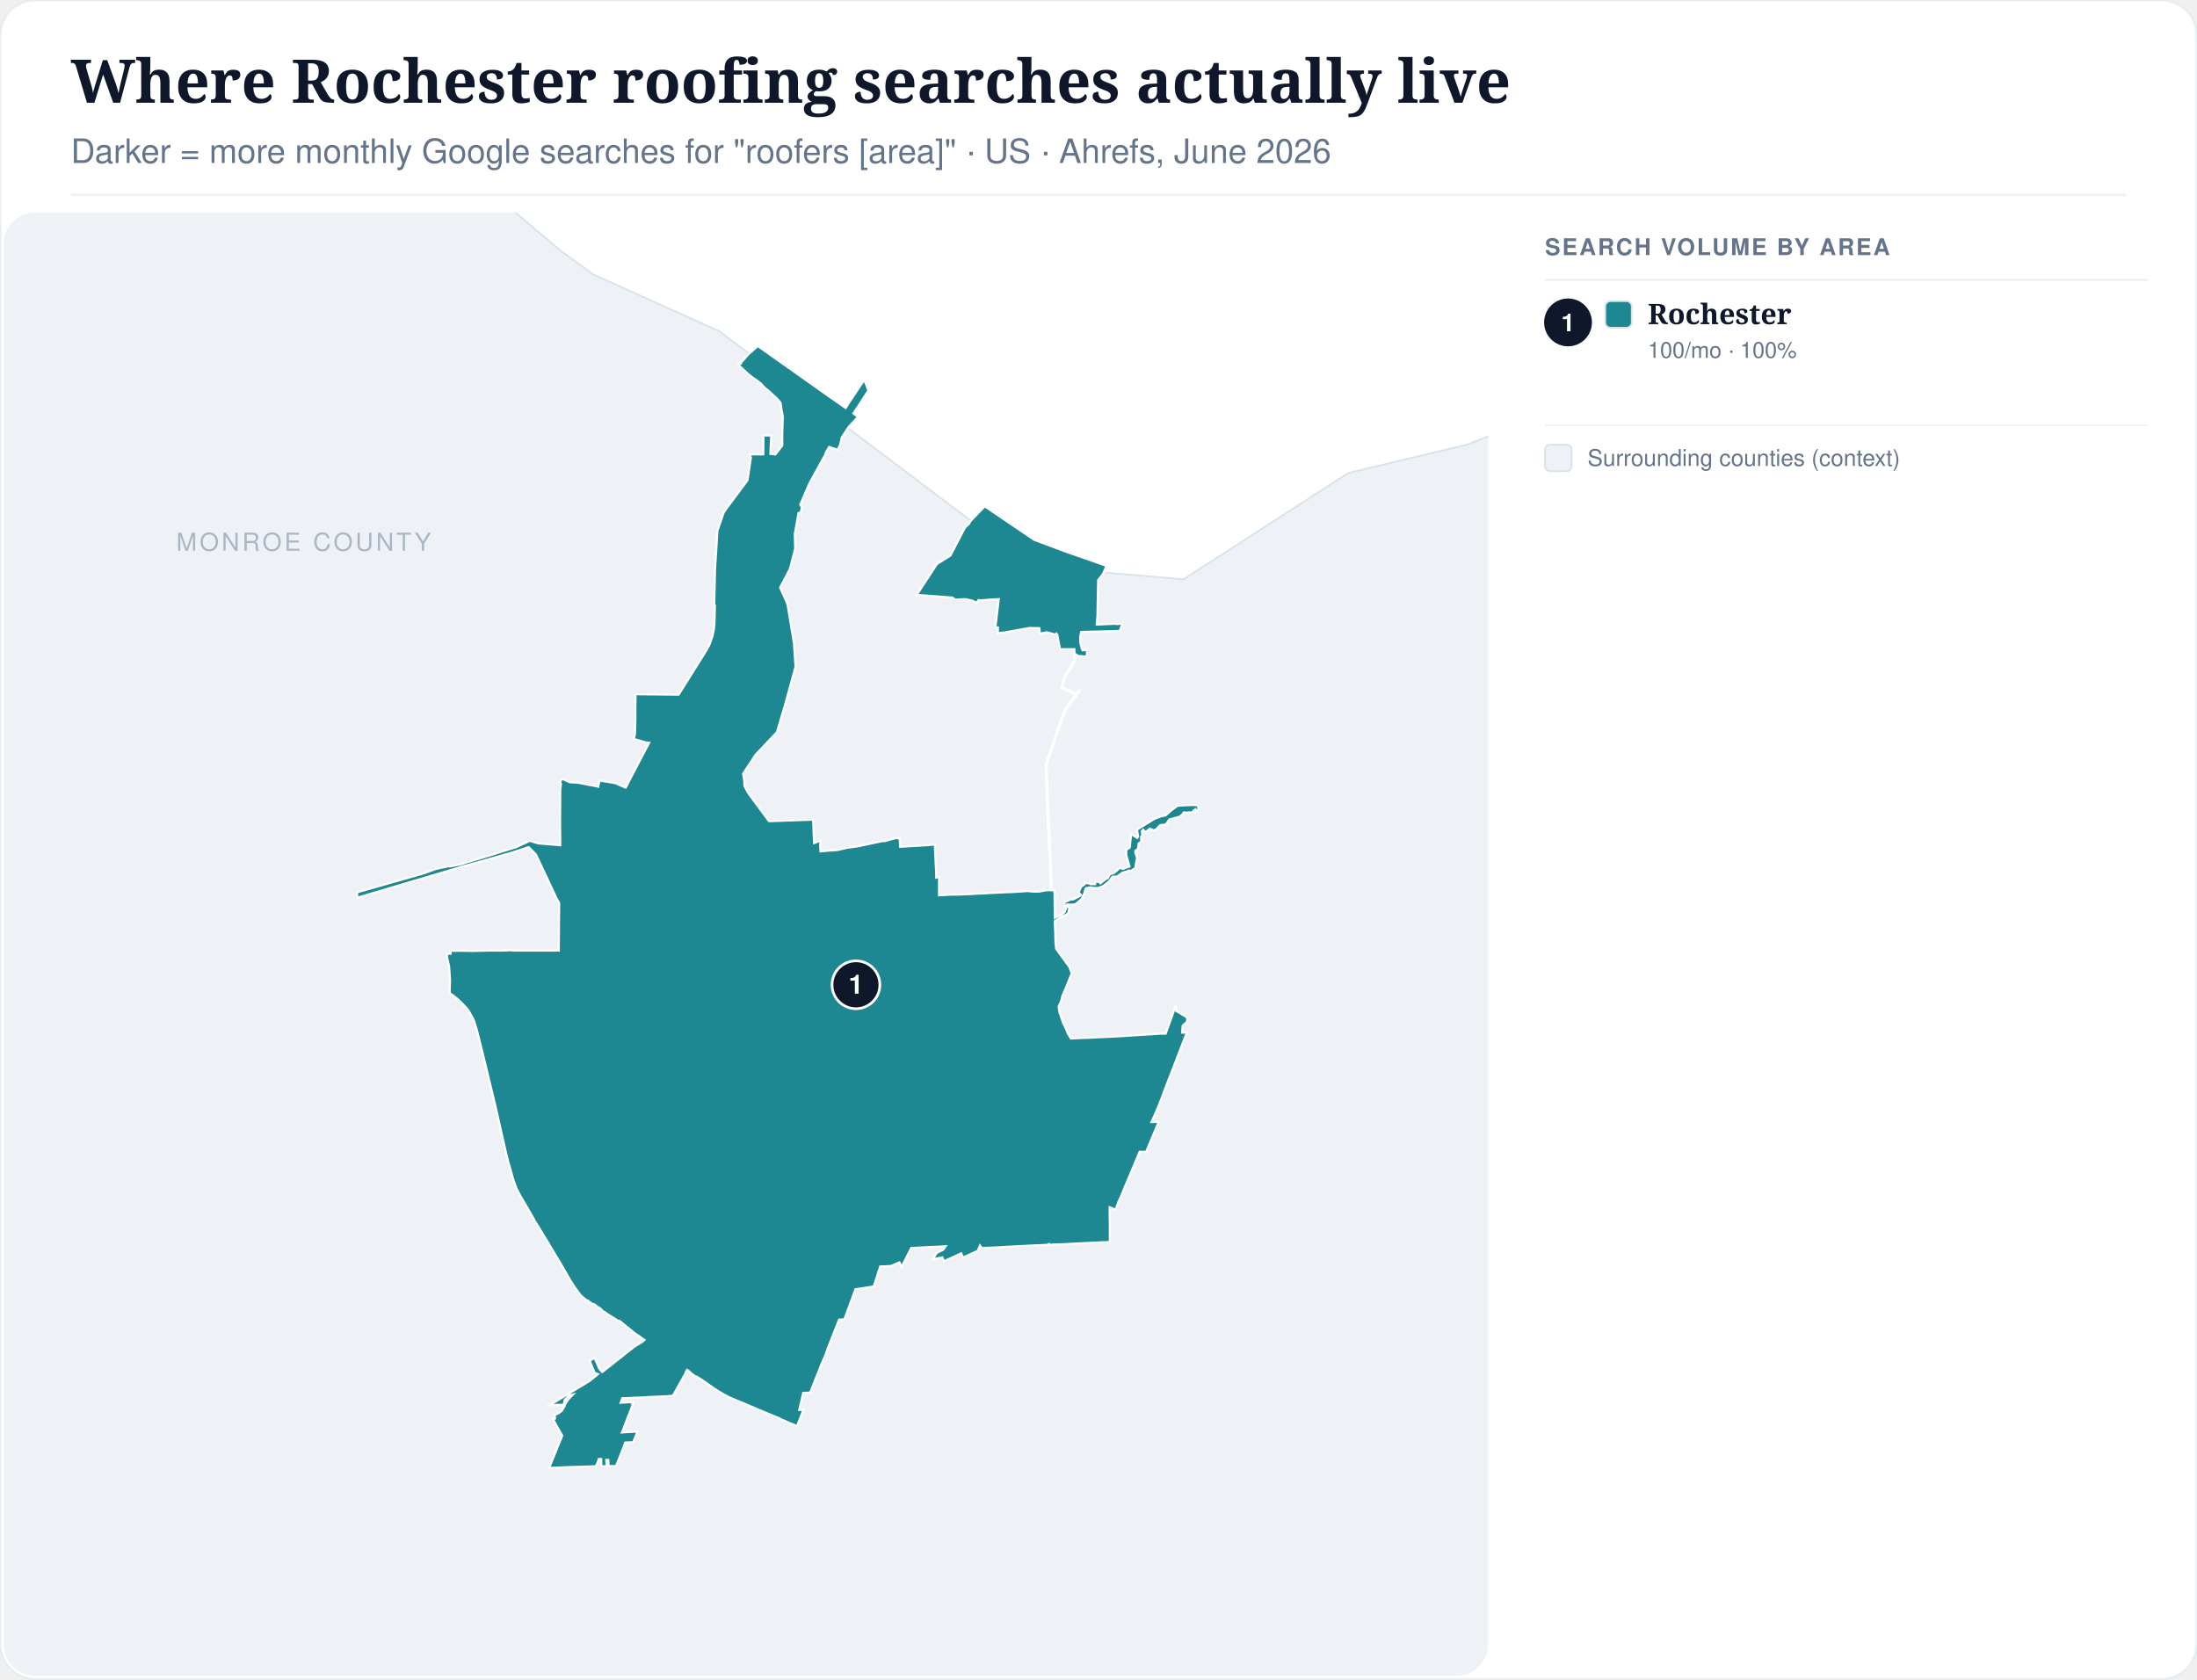
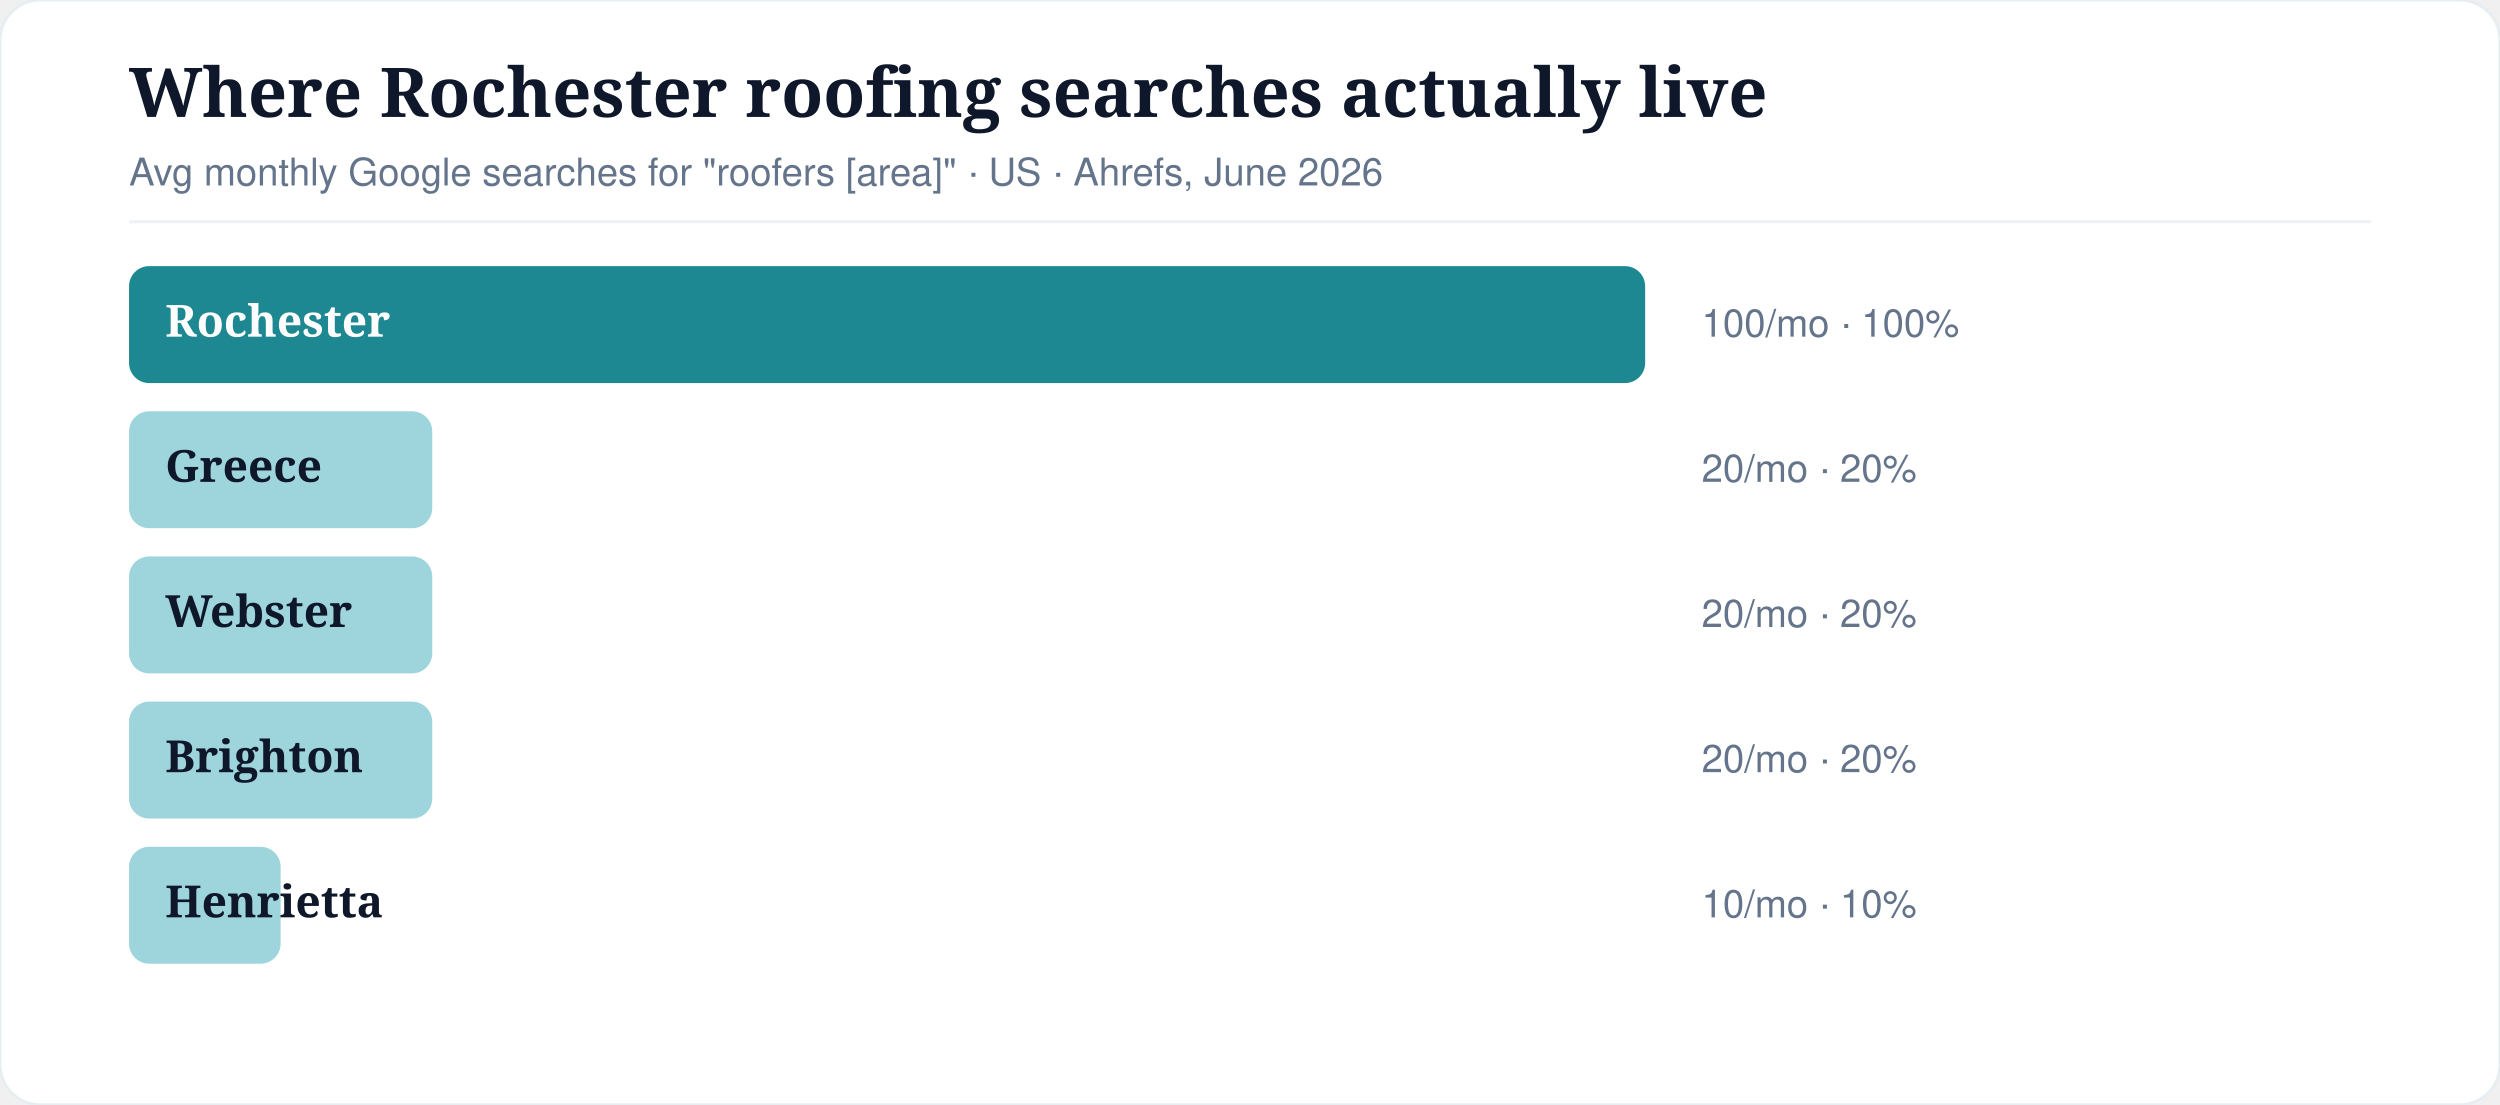
- <svg xmlns="http://www.w3.org/2000/svg" viewBox="0 0 1240 948" role="img" width="100%" height="auto">
-   <defs>
-     <clipPath id="map">
-       <rect x="2" y="120" width="838" height="826" rx="18" />
-     </clipPath>
-   </defs>
-   <rect x="0" y="0" width="1240" height="948" rx="20" fill="#ffffff" stroke="#e7eef2" stroke-width="1.5" />
-   <text x="40" y="58" font-size="34" font-weight="700" fill="#0f172a" font-family="Georgia, serif">Where Rochester roofing searches actually live</text>
-   <text x="40" y="92" font-size="19" fill="#64748b" font-family="-apple-system, Helvetica, Arial, sans-serif">Darker = more monthly Google searches for "roofers [area]" · US · Ahrefs, June 2026</text>
-   <line x1="40" y1="110" x2="1200" y2="110" stroke="#eef2f6" stroke-width="1.5" />
-   <g clip-path="url(#map)">
-     <path d="M-618 -172L-615 -172L-564 -187L-533 -183L-499 -165L-415 -141L-365 -141L-282 -113L-119 -89L-65 -75L-31 -73L38 -80L47 -66L121 -38L167 -13L202 45L317 142L335 155L406 187L479 242L548 294L621 323L668 327L761 267L828 251L939 208L1001 195L1067 167L1083 166L1109 162L1113 640L1121 1091L804 1091L812 1441L539 1438L116 1433L120 1268L-379 1270L-493 1072L-368 713L-622 715L-618 135L-618 125L-618 -172Z" fill="#eef2f6" stroke="#d8e3ea" stroke-width="1" fill-rule="evenodd" />
-     <text x="171.4" y="310.9" text-anchor="middle" font-size="14" letter-spacing="1.5" fill="#aab6c2" font-family="-apple-system, Helvetica, Arial, sans-serif">MONROE COUNTY</text>
-     <path d="M201.5 503.7L201.9 503.6L238.8 493.1L246.0 490.5L253.1 489.0L254.0 489.1L255.3 488.8L255.5 488.8L260.8 487.7L261.5 487.4L276.0 483.0L276.6 482.8L288.4 479.1L291.3 478.2L299.0 474.6L303.9 476.1L316.2 477.1L316.2 472.7L316.1 466.0L316.1 464.3L316.2 448.3L316.2 446.1L316.6 442.4L316.3 441.8L316.3 441.0L316.7 440.0L318.0 439.9L318.6 440.2L319.5 440.6L320.1 440.9L321.7 441.6L322.8 441.6L323.0 441.6L323.9 441.7L326.0 441.8L334.9 443.5L337.1 443.9L337.6 444.1L337.7 443.5L338.4 440.6L340.7 441.0L347.4 442.1L351.0 443.7L353.1 444.6L353.6 443.8L355.1 440.8L362.2 427.2L366.4 419.3L364.6 419.1L357.9 417.2L357.9 416.3L358.4 414.3L358.5 409.3L358.6 405.9L358.6 402.8L358.6 399.6L358.7 393.3L358.6 391.8L360.2 391.9L369.7 392.0L380.5 392.1L383.0 392.1L384.3 390.1L398.7 367.1L399.3 366.0L399.9 364.9L400.4 363.9L400.4 363.8L400.9 362.6L401.3 361.5L401.7 360.3L402.1 359.1L402.4 357.9L402.6 356.7L402.7 356.4L402.9 355.5L403.0 354.2L403.1 353.0L403.2 352.4L403.3 349.9L403.5 341.7L403.1 341.2L403.6 320.8L404.4 308.0L404.9 299.6L408.5 289.2L410.7 286.1L421.9 271.1L423.8 258.3L423.1 256.5L424.6 256.5L424.9 256.5L425.4 256.4L426.0 256.5L426.3 256.5L426.4 256.5L428.1 256.5L430.8 256.5L430.9 245.8L435.3 245.8L434.8 256.2L437.6 256.5L437.8 256.3L441.5 251.5L441.5 249.6L441.5 246.4L441.5 245.0L441.8 235.0L441.1 231.4L440.7 228.3L440.5 227.3L438.3 224.8L436.0 222.7L433.8 220.6L431.8 219.1L429.5 216.6L427.1 214.7L424.6 213.0L422.2 211.1L417.0 206.2L417.3 205.8L417.6 205.6L417.4 205.5L417.2 205.6L416.9 205.3L417.4 204.8L417.7 205.1L418.0 204.7L418.3 204.9L418.5 204.6L418.4 203.9L419.1 203.8L419.6 203.2L422.2 200.2L427.7 195.3L468.0 223.8L477.3 230.3L479.2 227.3L487.7 214.5L487.9 214.7L488.9 217.2L490.0 220.1L490.2 220.3L483.7 230.4L483.6 230.4L481.7 233.4L484.3 235.3L479.0 241.0L475.2 246.8L475.1 246.9L474.9 248.0L474.9 248.2L474.8 248.7L474.5 249.7L474.5 249.8L474.1 251.3L473.8 251.9L473.0 253.4L472.7 253.9L471.0 253.3L470.4 253.1L468.0 252.3L466.5 254.8L466.5 255.0L466.3 255.2L466.2 255.4L466.0 255.8L465.9 256.2L465.8 256.7L465.3 257.6L465.2 257.7L463.1 261.5L462.7 262.2L461.4 264.6L459.8 267.5L456.8 273.0L455.7 275.5L454.4 278.5L452.4 283.2L451.7 284.8L452.6 286.6L451.9 289.3L450.7 289.6L448.6 301.4L448.8 309.7L445.9 321.0L440.3 331.7L441.0 333.2L443.6 339.0L444.5 341.2L448.1 363.0L449.0 376.4L443.2 397.5L438.5 413.3L426.4 426.1L419.4 436.8L420.0 440.2L420.2 443.7L422.3 447.7L434.0 463.5L434.9 463.5L441.5 463.3L449.8 463.0L458.9 462.7L459.1 466.4L459.2 470.1L459.4 473.7L459.5 475.9L463.2 474.5L462.9 477.1L463.1 480.6L467.5 480.2L472.8 479.8L478.0 478.6L484.4 477.7L497.9 474.8L499.5 474.8L505.9 473.0L507.8 473.4L508.0 478.0L523.4 477.1L527.6 476.7L527.7 477.8L527.7 479.0L528.0 484.9L528.1 487.6L528.3 490.6L528.4 493.8L528.4 494.4L528.4 495.4L529.2 495.2L530.1 495.1L530.0 498.2L530.0 501.2L530.0 503.8L530.0 505.4L536.7 505.0L541.0 505.0L544.7 504.8L547.9 504.7L550.6 504.5L553.2 504.4L555.9 504.3L558.5 504.1L561.1 504.0L563.7 503.9L566.7 503.7L570.4 503.6L573.7 503.4L576.9 503.2L580.1 503.0L583.2 503.3L586.5 503.3L589.6 502.7L591.1 502.5L593.1 502.5L593.1 501.6L592.8 495.0L592.7 493.2L592.6 490.6L592.6 489.1L592.5 486.0L592.4 482.9L592.1 480.1L592.1 478.2L592.0 476.2L591.9 475.1L591.9 474.3L591.8 473.2L591.8 473.1L591.8 472.6L591.8 472.5L591.7 469.2L591.6 468.1L591.4 465.7L591.4 465.0L591.3 461.3L591.1 458.3L591.1 456.6L591.0 453.2L590.7 446.0L590.4 438.7L590.1 431.4L591.5 427.7L591.5 427.5L592.0 426.1L592.9 423.5L594.3 419.4L595.8 415.2L595.5 415.2L595.8 415.1L596.8 411.7L598.1 408.4L599.3 405.0L600.6 401.5L601.6 399.7L602.5 398.1L606.0 393.7L607.0 392.0L599.2 388.3L599.4 387.2L599.5 386.8L600.2 383.6L600.5 382.4L600.6 381.9L601.6 380.5L602.5 379.1L606.3 373.0L606.3 372.6L606.4 368.3L606.4 366.5L599.6 366.5L598.3 366.5L596.7 358.2L596.5 358.1L596.2 357.7L595.9 358.1L595.8 358.2L595.4 358.1L595.1 358.1L590.8 356.9L586.9 357.7L586.6 354.6L581.1 354.5L566.4 357.1L566.2 357.1L563.2 357.4L563.2 354.2L561.8 354.2L563.7 338.2L559.9 338.4L553.4 338.9L552.3 338.7L551.3 340.3L548.8 339.1L544.9 338.2L544.6 338.2L543.3 338.3L539.7 338.5L539.5 338.5L539.2 338.4L538.9 338.3L538.6 338.2L538.4 338.0L537.8 337.5L537.5 337.4L537.3 337.3L537.0 337.2L536.7 337.3L528.1 336.6L527.8 336.6L524.8 336.4L517.4 335.8L528.8 318.4L536.4 313.6L543.9 299.2L544.7 297.7L547.0 295.6L547.7 294.2L555.8 285.8L583.7 304.7L601.3 311.3L624.5 319.4L623.1 322.7L622.5 324.0L619.8 327.5L619.4 347.8L619.0 352.6L620.8 352.5L629.3 352.1L630.5 352.3L633.5 352.0L632.9 353.7L632.0 356.1L631.9 356.2L611.5 356.7L610.2 356.8L609.7 359.4L609.7 362.6L610.5 365.9L611.0 367.1L613.4 366.8L613.5 369.5L613.1 370.6L608.6 370.3L606.9 369.2L606.9 372.6L606.9 373.2L602.9 379.3L602.0 380.8L601.1 382.1L601.0 382.4L600.7 383.6L599.9 386.8L599.8 387.3L599.8 388.1L607.5 391.7L608.8 389.8L609.1 389.9L609.4 389.9L608.1 391.8L607.9 392.1L606.8 393.7L603.4 398.1L601.3 401.5L600.0 405.0L598.7 408.4L597.9 410.5L597.5 411.7L596.6 414.2L596.3 415.1L594.9 419.4L593.5 423.5L592.6 426.1L592.1 427.5L590.7 431.6L591.2 445.8L591.5 453.2L591.6 456.6L591.7 458.3L591.8 461.3L592.0 465.0L592.0 465.7L592.3 469.2L592.5 472.5L592.6 473.1L592.6 473.2L592.6 474.3L592.7 475.1L592.7 476.2L592.7 478.3L592.8 480.2L592.9 482.9L593.1 485.9L593.2 489.0L593.3 493.2L593.4 494.9L593.5 501.6L593.7 502.6L595.1 502.5L595.2 504.3L595.3 514.4L595.3 518.1L599.4 516.1L600.8 514.9L601.6 513.1L601.7 513.0L600.9 511.5L600.9 508.9L602.6 508.6L603.9 507.8L604.7 507.7L605.7 507.7L609.4 505.8L610.0 505.2L608.7 503.7L610.3 500.4L611.8 499.5L612.3 498.7L612.3 497.9L613.0 498.5L614.5 498.6L615.5 499.1L618.1 499.1L618.1 497.7L619.8 497.8L620.4 497.8L621.1 498.6L621.8 498.0L622.2 497.7L622.4 497.6L623.9 496.3L625.2 495.7L626.4 493.5L628.9 492.7L632.0 489.9L633.9 490.5L634.6 490.1L637.0 489.3L637.5 489.1L637.0 487.4L635.7 482.8L635.6 479.6L636.5 479.2L637.1 478.8L637.6 478.4L637.7 477.8L638.4 470.8L641.8 473.0L641.9 472.8L642.0 472.7L642.0 472.6L642.1 472.5L642.1 472.5L642.1 472.3L642.2 472.3L642.2 472.2L642.3 472.1L642.3 472.0L641.7 468.3L651.8 462.1L655.6 460.7L657.8 460.3L661.4 457.2L664.7 454.8L666.5 454.7L673.0 454.4L673.2 454.4L674.0 454.4L674.6 454.5L675.4 454.5L675.6 454.6L675.8 454.7L676.2 455.1L676.4 455.6L676.5 455.7L676.5 455.8L676.4 455.9L676.3 455.9L676.3 456.0L676.3 456.2L676.3 456.2L676.3 456.4L676.4 456.5L676.5 456.7L676.5 456.8L676.3 457.1L676.2 457.2L676.2 457.4L676.1 457.4L676.1 457.5L676.0 457.7L675.9 457.7L675.7 457.8L675.6 457.8L675.3 457.7L675.0 457.5L674.9 457.2L674.8 457.0L674.7 456.9L674.5 457.2L674.4 457.3L673.9 457.4L673.3 458.1L673.3 458.1L673.9 458.0L674.1 458.0L674.4 457.9L674.5 457.9L674.7 458.1L674.7 458.2L674.6 458.4L674.5 458.4L674.3 458.5L673.9 458.6L673.8 458.6L672.7 458.6L671.5 458.6L671.0 458.6L670.9 458.6L670.5 458.7L669.0 458.7L668.2 458.6L668.2 458.6L668.1 458.7L668.2 458.8L667.6 459.5L665.9 461.0L660.0 462.6L658.0 465.4L654.8 465.8L652.6 468.1L651.2 468.8L649.1 467.8L648.8 468.0L648.7 468.1L648.6 468.1L648.4 468.3L648.4 468.4L648.4 468.6L648.3 468.6L648.3 468.7L648.2 468.9L648.1 469.0L647.9 469.0L647.8 469.0L647.7 469.0L647.6 468.9L646.6 469.8L645.2 468.4L644.5 469.2L644.7 471.7L644.0 472.3L644.2 474.4L643.9 475.3L642.7 476.1L642.5 477.5L642.3 479.1L640.8 480.3L640.8 481.1L640.9 481.6L641.8 484.2L641.2 487.1L640.8 490.0L638.2 491.7L637.6 491.5L637.5 491.4L635.4 492.1L633.4 492.7L630.6 494.8L627.9 494.9L627.2 495.8L626.1 497.4L623.0 500.0L623.0 500.0L621.5 500.7L619.5 501.3L616.6 501.2L615.7 500.9L614.1 501.2L613.8 501.2L613.0 501.4L612.5 502.2L612.3 503.6L610.4 507.6L606.9 510.5L605.2 510.6L603.8 510.7L602.3 510.6L602.0 511.6L603.7 512.5L602.8 515.8L598.6 517.9L596.6 519.1L595.3 520.0L595.6 526.9L595.7 531.7L596.1 535.6L603.6 545.9L604.9 549.4L601.0 559.1L599.6 562.2L599.0 564.9L597.5 568.2L598.0 571.5L599.0 574.4L600.1 577.6L601.4 580.1L602.7 583.4L604.4 586.2L605.1 586.2L610.9 585.9L614.6 585.8L615.3 585.8L620.6 585.5L623.7 585.4L629.3 585.1L634.9 584.8L642.0 584.3L654.9 583.5L655.0 583.5L655.5 583.5L655.7 583.5L656.5 583.5L657.9 583.5L662.8 569.9L663.7 567.3L663.9 570.7L669.5 574.0L670.2 575.1L669.7 577.3L669.0 577.6L668.5 578.1L667.5 579.1L667.2 582.9L667.3 582.9L667.7 582.9L669.0 582.9L669.8 583.0L669.9 583.0L669.0 585.1L664.2 597.5L663.8 598.6L662.6 601.7L661.7 604.0L660.9 606.1L659.3 610.1L657.6 614.7L657.4 615.0L656.4 617.8L655.8 619.5L655.2 621.0L654.9 621.8L654.7 622.2L654.5 622.8L654.4 623.2L654.2 623.6L653.2 625.9L652.8 626.9L651.6 629.7L649.9 633.4L650.8 633.4L653.3 633.2L654.0 633.2L646.9 650.2L646.2 650.2L644.6 650.2L643.2 650.2L642.8 651.1L642.1 652.9L634.5 670.9L634.3 671.4L634.2 671.8L632.9 674.8L632.6 675.6L632.2 676.4L632.0 677.0L631.9 677.1L631.7 677.4L631.6 677.8L631.2 678.5L630.9 679.6L629.7 682.5L629.5 682.8L627.8 682.1L626.3 681.5L626.3 681.7L626.3 686.5L626.4 691.9L626.4 699.3L626.4 701.1L624.8 701.2L623.8 701.2L620.9 701.3L620.5 701.4L620.2 701.4L619.3 701.4L617.2 701.5L616.0 701.5L615.4 701.6L614.9 701.6L614.7 701.6L613.0 701.7L601.1 702.3L595.3 702.5L593.7 702.6L592.5 702.7L592.1 702.2L591.2 702.6L591.3 702.7L580.0 703.2L568.7 703.8L561.8 704.2L554.3 704.5L553.1 703.1L553.0 703.4L551.8 706.1L543.5 709.9L543.5 709.8L542.6 707.8L542.5 707.5L541.2 708.1L539.9 708.7L537.1 710.0L532.7 712.0L531.9 709.8L526.6 710.8L528.6 707.3L530.6 706.3L532.3 705.5L532.6 705.1L533.7 703.5L528.6 703.8L527.4 703.8L523.3 704.0L514.8 704.5L514.3 704.5L510.3 712.4L510.1 712.8L509.2 714.6L508.9 715.3L508.7 714.8L508.6 714.7L508.4 714.3L507.9 712.9L507.6 712.6L507.6 712.6L506.0 713.3L504.4 714.0L503.5 714.4L503.0 714.6L500.2 714.8L500.0 714.8L496.8 714.9L496.2 716.9L495.9 717.5L495.1 720.2L495.0 720.5L493.7 724.4L493.1 726.2L487.4 727.1L482.8 727.8L476.6 744.7L475.4 744.8L474.2 744.9L473.6 744.9L467.4 760.6L465.8 765.1L463.9 769.4L461.7 775.0L461.5 775.5L460.8 777.2L458.0 784.3L457.3 786.1L455.5 786.2L453.3 786.3L452.0 792.1L451.1 795.9L453.5 795.8L452.1 799.3L449.8 805.1L449.6 804.9L449.4 804.9L449.3 804.8L449.2 804.8L448.9 804.6L448.7 804.6L448.6 804.5L448.5 804.5L448.4 804.4L448.1 804.3L447.9 804.2L447.4 804.0L446.9 803.8L446.8 803.8L446.4 803.6L446.3 803.6L446.1 803.5L445.1 803.1L445.0 803.0L444.7 802.9L444.6 802.9L444.5 802.8L443.8 802.5L443.7 802.4L440.4 801.0L440.1 800.8L440.1 800.8L439.8 800.6L427.0 795.3L426.6 795.1L419.8 792.2L419.5 792.1L413.0 789.4L411.5 788.7L410.5 788.2L409.4 787.6L408.4 787.1L407.4 786.5L404.9 785.0L403.7 784.2L403.5 784.1L398.8 780.8L395.8 778.7L395.2 778.4L393.7 777.4L393.7 777.5L393.6 777.4L393.5 777.4L393.2 777.5L393.0 777.4L392.8 777.2L392.6 777.0L391.5 776.3L391.1 776.0L390.9 775.8L390.7 775.7L390.5 775.5L390.3 775.4L390.1 775.2L390.0 775.1L389.8 774.9L389.6 774.7L389.4 774.6L389.2 774.4L389.2 774.3L388.3 773.6L387.8 773.3L387.6 773.6L387.4 774.0L387.3 774.1L387.1 774.5L386.9 775.1L386.8 775.3L386.8 775.5L386.7 775.8L386.6 775.9L386.3 776.3L379.8 787.9L375.8 788.2L371.7 788.4L366.1 788.6L365.5 788.7L365.3 788.7L363.6 788.8L356.1 789.1L355.0 789.2L351.2 789.3L351.1 789.7L350.3 791.8L352.1 791.7L353.0 791.7L354.0 791.6L355.1 791.5L356.3 791.5L357.1 791.5L356.8 792.2L357.4 792.2L357.3 792.5L356.8 793.7L356.4 794.7L356.1 795.6L355.9 796.1L355.7 796.6L355.3 797.6L354.9 798.6L354.6 799.4L354.5 799.5L354.3 800.0L354.2 800.5L353.8 801.5L353.5 802.3L353.2 803.0L353.0 803.5L352.6 804.5L352.1 806.0L351.3 807.9L351.0 808.6L354.1 808.4L355.9 808.3L356.3 808.3L356.7 808.3L357.8 808.2L359.8 808.1L357.4 814.1L356.0 814.2L355.8 814.2L355.3 814.2L352.9 814.3L350.5 820.6L349.5 823.1L348.2 826.3L347.8 827.3L347.8 827.6L344.6 827.6L343.5 827.6L343.3 824.1L342.2 824.1L342.4 827.7L339.7 827.7L339.4 827.7L339.3 824.0L339.3 823.6L338.0 823.6L337.5 825.0L337.4 825.3L336.3 827.7L333.5 827.8L327.8 828.0L323.2 828.1L318.0 828.3L310.8 828.6L309.9 828.7L315.9 813.9L316.5 812.5L317.3 810.4L316.4 808.8L315.7 807.6L315.1 806.5L314.7 805.8L314.5 805.4L313.8 804.2L312.9 802.5L312.7 802.2L312.6 801.9L312.1 801.1L313.2 800.8L313.2 800.5L313.2 800.1L313.1 798.6L313.4 798.5L314.2 798.2L314.5 798.1L314.5 798.0L314.6 798.0L314.7 798.0L314.7 797.9L314.8 797.9L314.9 797.8L315.2 797.7L315.4 797.6L315.5 797.6L315.6 797.5L315.6 797.5L316.3 797.0L316.6 796.8L317.1 796.3L317.6 795.5L317.7 795.3L318.0 794.8L318.0 794.7L318.2 794.5L318.2 794.4L318.3 794.3L318.3 794.2L318.3 794.1L318.4 794.1L318.4 794.0L318.4 793.9L318.5 793.8L318.5 793.6L318.6 793.6L318.6 793.4L318.7 793.3L318.7 793.2L318.7 793.1L318.8 793.0L318.9 792.8L318.9 792.7L319.0 792.5L319.2 792.2L319.6 791.7L320.5 790.3L321.0 789.7L322.6 788.0L323.4 787.2L322.0 787.5L321.0 788.0L319.0 789.9L318.8 790.2L318.7 790.4L318.6 790.6L318.5 791.0L318.4 792.0L318.4 792.3L318.3 792.4L318.2 792.6L318.0 792.8L317.7 792.9L317.4 793.0L310.2 793.2L332.8 779.5L337.5 775.7L335.6 775.0L332.8 768.1L335.6 766.5L338.3 772.7L339.9 774.5L357.5 760.6L357.8 760.4L358.2 760.1L358.5 759.9L362.8 757.2L363.1 756.9L363.7 756.4L361.4 754.8L361.1 754.5L361.0 754.5L360.9 754.4L359.9 753.7L359.4 753.4L358.2 752.6L358.1 752.5L358.0 752.4L357.6 752.1L357.4 752.0L356.8 751.4L356.7 751.3L356.0 750.7L355.8 750.6L355.3 750.2L355.2 750.1L354.9 749.8L354.4 749.4L354.1 749.3L352.6 748.0L351.5 747.1L351.1 746.8L350.3 746.1L349.9 745.8L349.6 745.6L348.4 745.4L347.3 744.5L347.2 744.5L347.0 744.4L346.7 744.2L346.4 744.0L346.1 743.8L345.8 743.6L345.7 743.6L345.1 743.2L344.8 743.0L344.6 742.9L342.7 741.7L342.2 741.3L341.5 740.9L341.3 740.7L341.0 740.7L340.7 740.4L340.6 740.4L340.5 740.3L340.4 740.3L340.3 740.1L340.0 740.0L339.8 739.8L339.7 739.7L339.6 739.4L339.6 739.3L339.5 739.2L339.0 738.8L338.1 738.2L337.0 737.5L336.3 736.9L335.9 736.6L335.7 736.5L335.6 736.5L335.2 736.2L335.1 736.1L334.6 736.1L334.3 736.1L333.9 735.8L333.3 735.3L333.2 735.3L333.1 735.2L333.0 735.2L332.3 734.6L332.3 735.1L327.8 731.3L324.7 727.1L322.2 723.3L315.8 712.2L311.5 705.1L308.3 699.7L306.7 697.1L302.2 689.8L302.0 689.6L301.0 687.6L293.5 674.7L291.5 670.9L289.7 665.9L287.2 657.0L287.1 656.8L285.5 650.4L279.3 623.0L278.7 620.7L278.7 620.6L278.5 619.7L272.3 594.1L269.3 582.1L267.4 575.8L266.1 573.4L265.0 571.5L264.4 570.4L263.0 568.7L259.9 565.5L258.2 563.9L253.9 560.6L253.8 560.1L254.0 553.4L253.5 545.8L253.4 545.2L252.3 540.4L252.2 538.4L253.0 538.4L253.5 538.4L254.1 538.4L254.3 538.4L254.3 536.7L260.2 536.7L267.0 536.8L275.8 536.6L276.6 536.6L281.5 536.6L282.2 536.6L282.9 536.6L286.4 536.5L287.9 536.4L290.5 536.6L293.3 536.6L295.7 536.6L299.2 536.6L299.6 536.6L300.0 536.6L313.4 536.6L314.6 536.5L315.4 536.6L315.4 530.3L315.6 509.7L314.2 507.3L302.5 482.4L298.4 478.2L289.0 481.3L276.6 484.8L276.0 485.0L261.3 489.1L260.8 489.2L255.7 490.8L255.3 490.9L254.0 491.2L253.1 491.6L252.9 491.6L201.9 506.7L201.6 506.7L201.5 503.7Z" fill="#1e8892" stroke="#ffffff" stroke-width="1.2" />
-     <circle cx="483.1" cy="555.9" r="13.5" fill="#0f172a" stroke="#ffffff" stroke-width="1.5" />
-     <text x="483.1" y="560.9" text-anchor="middle" font-size="15" font-weight="700" fill="#ffffff" font-family="-apple-system, Helvetica, Arial, sans-serif">1</text>
+ <svg xmlns="http://www.w3.org/2000/svg" viewBox="0 0 1240 548" role="img" width="100%" height="auto">
+   <rect x="0" y="0" width="1240" height="548" rx="20" fill="#ffffff" stroke="#e7eef2" stroke-width="1.5" />
+   <text x="64" y="58" font-size="34" font-weight="700" fill="#0f172a" font-family="Georgia, serif">Where Rochester roofing searches actually live</text>
+   <text x="64" y="92" font-size="19" fill="#64748b" font-family="-apple-system, Helvetica, Arial, sans-serif">Avg monthly Google searches for "roofers [area]" · US · Ahrefs, June 2026</text>
+   <line x1="64" y1="110" x2="1176" y2="110" stroke="#eef2f6" stroke-width="1.5" />
+   <g>
+     <rect x="64" y="132" width="752" height="58" rx="10" fill="#1e8892" stroke="#dbe5ea" stroke-width="0" />
+     <text x="82" y="167" font-size="22" font-weight="700" fill="#ffffff" font-family="Georgia, serif">Rochester</text>
+     <text x="844" y="167" font-size="19" fill="#64748b" font-family="-apple-system, Helvetica, Arial, sans-serif">100/mo · 100%</text>
  </g>
-   <text x="872" y="144" font-size="13" font-weight="700" letter-spacing="1" fill="#64748b" font-family="-apple-system, Helvetica, Arial, sans-serif">SEARCH VOLUME BY AREA</text>
-   <line x1="872" y1="158" x2="1212" y2="158" stroke="#e7eef2" stroke-width="1" />
-   <circle cx="885" cy="182" r="13.5" fill="#0f172a" />
-   <text x="885" y="187" text-anchor="middle" font-size="14" font-weight="700" fill="#fff" font-family="-apple-system, Helvetica, Arial, sans-serif">1</text>
-   <rect x="906" y="170" width="15" height="15" rx="3" fill="#1e8892" stroke="#d8e3ea" />
-   <text x="930" y="183" font-size="16" font-weight="600" fill="#0f172a" font-family="Georgia, serif">Rochester</text>
-   <text x="930" y="202" font-size="12.5" fill="#64748b" font-family="-apple-system, Helvetica, Arial, sans-serif">100/mo · 100%</text>
-   <line x1="872" y1="240" x2="1212" y2="240" stroke="#eef2f6" stroke-width="1" />
-   <rect x="872" y="251" width="15" height="15" rx="3" fill="#eef2f6" stroke="#d8e3ea" />
-   <text x="896" y="263" font-size="13" fill="#64748b" font-family="-apple-system, Helvetica, Arial, sans-serif">Surrounding counties (context)</text>
+   <g>
+     <rect x="64" y="204" width="150.4" height="58" rx="10" fill="#9ed5dc" stroke="#dbe5ea" stroke-width="0" />
+     <text x="82" y="239" font-size="22" font-weight="700" fill="#0f172a" font-family="Georgia, serif">Greece</text>
+     <text x="844" y="239" font-size="19" fill="#64748b" font-family="-apple-system, Helvetica, Arial, sans-serif">20/mo · 20%</text>
+   </g>
+   <g>
+     <rect x="64" y="276" width="150.4" height="58" rx="10" fill="#9ed5dc" stroke="#dbe5ea" stroke-width="0" />
+     <text x="82" y="311" font-size="22" font-weight="700" fill="#0f172a" font-family="Georgia, serif">Webster</text>
+     <text x="844" y="311" font-size="19" fill="#64748b" font-family="-apple-system, Helvetica, Arial, sans-serif">20/mo · 20%</text>
+   </g>
+   <g>
+     <rect x="64" y="348" width="150.4" height="58" rx="10" fill="#9ed5dc" stroke="#dbe5ea" stroke-width="0" />
+     <text x="82" y="383" font-size="22" font-weight="700" fill="#0f172a" font-family="Georgia, serif">Brighton</text>
+     <text x="844" y="383" font-size="19" fill="#64748b" font-family="-apple-system, Helvetica, Arial, sans-serif">20/mo · 20%</text>
+   </g>
+   <g>
+     <rect x="64" y="420" width="75.2" height="58" rx="10" fill="#9ed5dc" stroke="#dbe5ea" stroke-width="0" />
+     <text x="82" y="455" font-size="22" font-weight="700" fill="#0f172a" font-family="Georgia, serif">Henrietta</text>
+     <text x="844" y="455" font-size="19" fill="#64748b" font-family="-apple-system, Helvetica, Arial, sans-serif">10/mo · 10%</text>
+   </g>
</svg>
